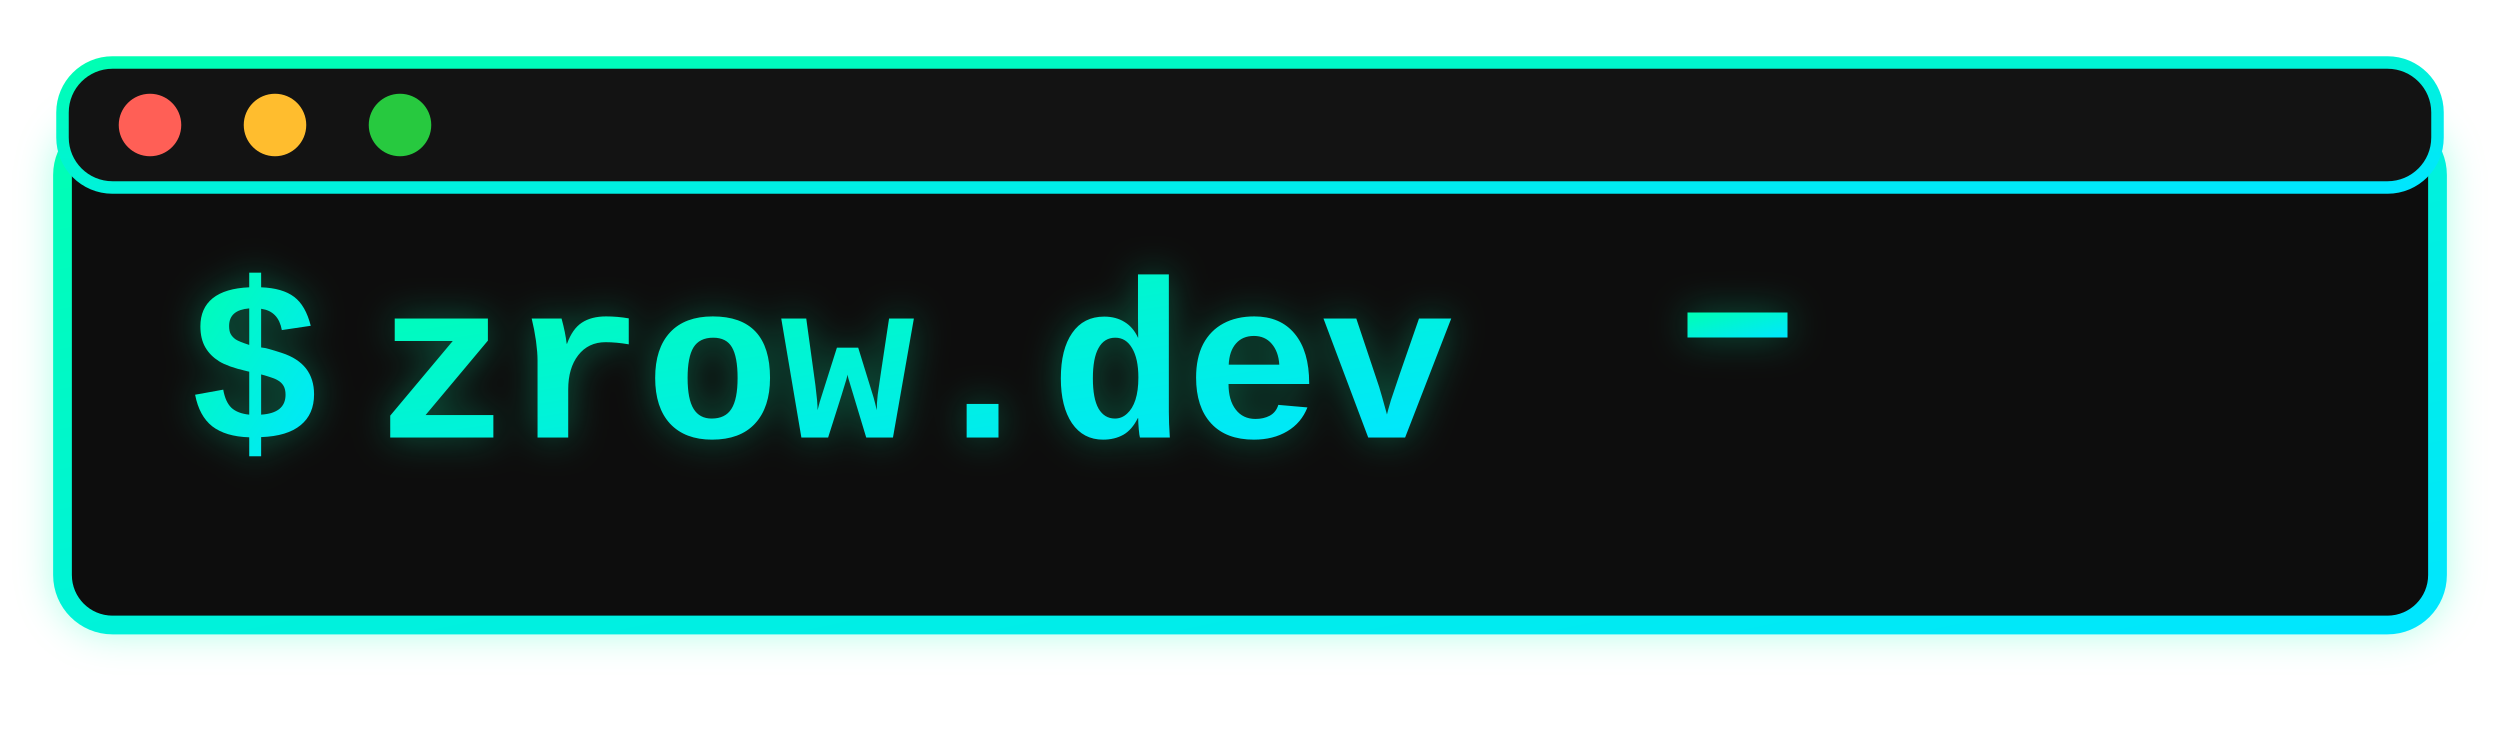
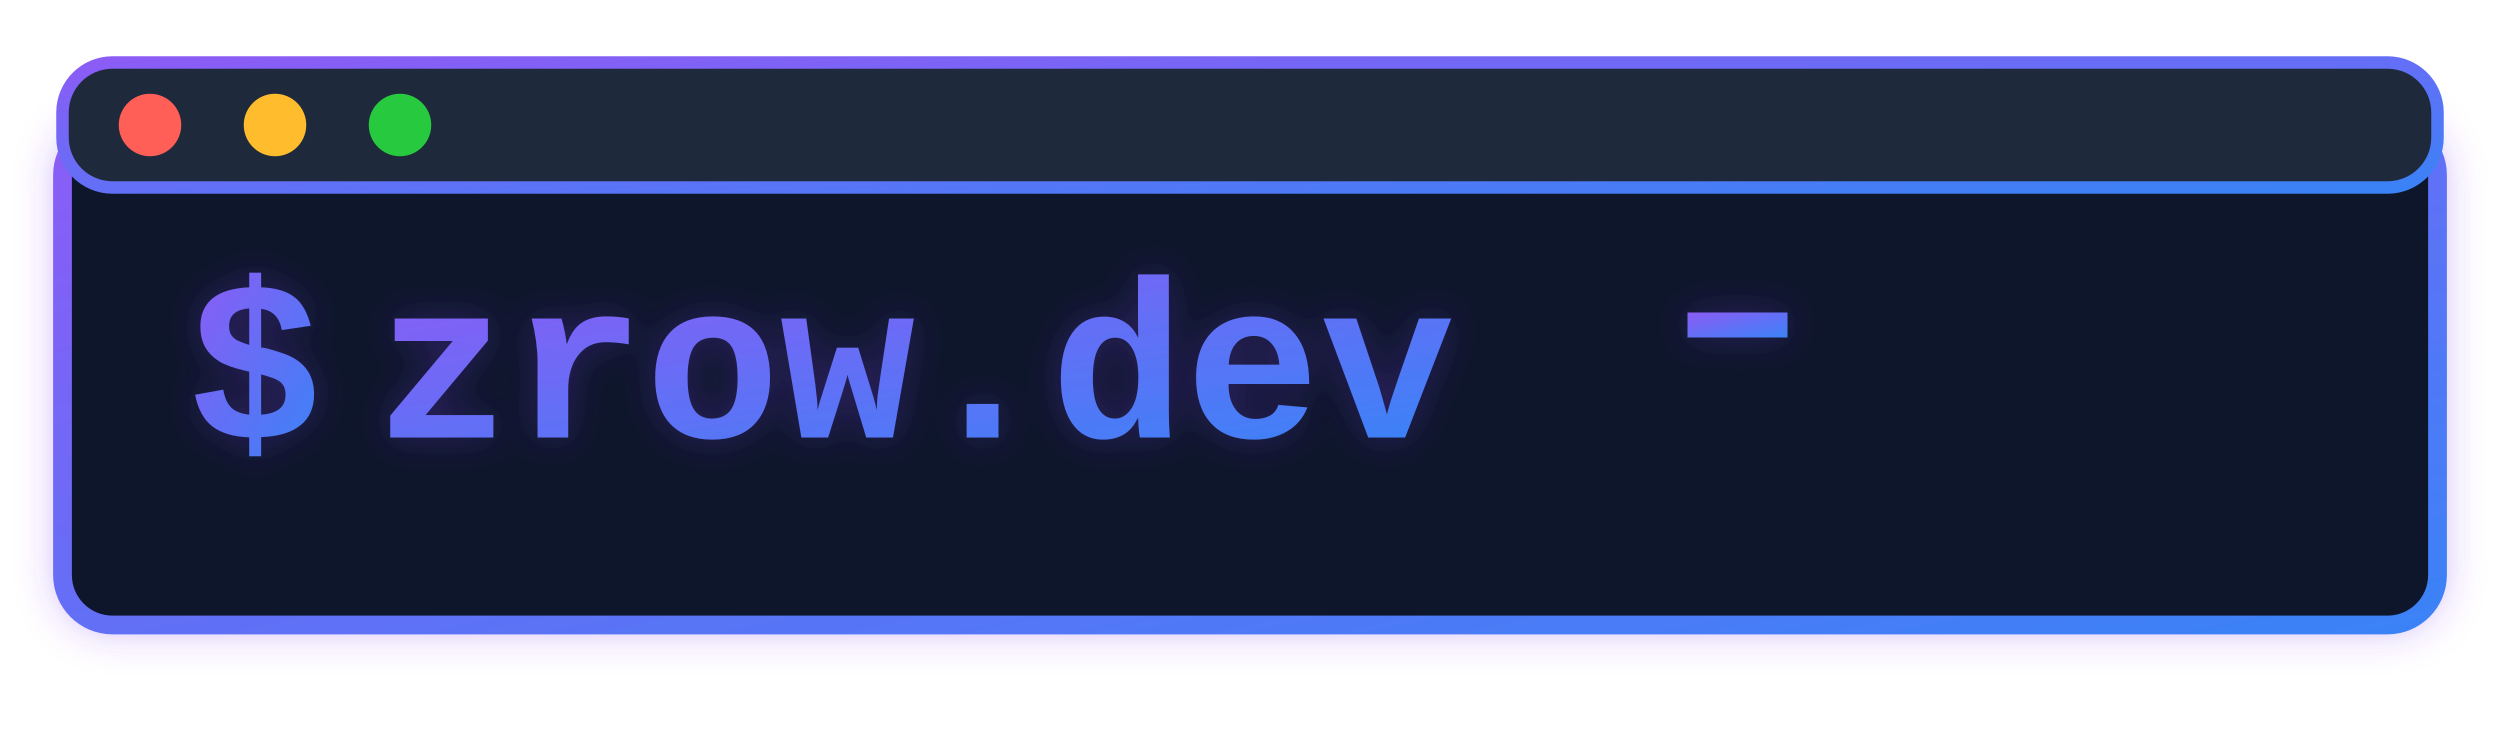
<svg xmlns="http://www.w3.org/2000/svg" width="200" height="60" viewBox="0 0 200 60">
  <defs>
    <linearGradient id="neonGradient" x1="0%" y1="0%" x2="100%" y2="100%">
-       <stop offset="0%" stop-color="#00ffb3" />
-       <stop offset="100%" stop-color="#00e6ff" />
+       <stop offset="0%" stop-color="#8b5cf6" />
+       <stop offset="100%" stop-color="#3b82f6" />
    </linearGradient>
    <filter id="glow" x="-50%" y="-50%" width="200%" height="200%">
      <feGaussianBlur stdDeviation="1.5" result="blur" />
-       <feFlood flood-color="#00ffb3" flood-opacity="0.3" result="glow" />
+       <feFlood flood-color="#7c3aed" flood-opacity="0.3" result="glow" />
      <feComposite in="glow" in2="blur" operator="in" result="glowBlur" />
      <feComposite in="SourceGraphic" in2="glowBlur" operator="over" />
    </filter>
  </defs>
-   <rect x="5" y="10" width="190" height="40" rx="4" fill="#0a0a0a" stroke="url(#neonGradient)" stroke-width="1.5" filter="url(#glow)" />
-   <rect x="5" y="5" width="190" height="10" rx="4" fill="#131313" stroke="url(#neonGradient)" stroke-width="1" />
+   <rect x="5" y="10" width="190" height="40" rx="4" fill="#0f172a" stroke="url(#neonGradient)" stroke-width="1.5" filter="url(#glow)" />
+   <rect x="5" y="5" width="190" height="10" rx="4" fill="#1E293B" stroke="url(#neonGradient)" stroke-width="1" />
  <circle cx="12" cy="10" r="2.5" fill="#ff5f56" />
  <circle cx="22" cy="10" r="2.5" fill="#ffbd2e" />
  <circle cx="32" cy="10" r="2.5" fill="#27c93f" />
  <g filter="url(#glow)">
    <text x="15" y="35" font-family="'Courier New', monospace" font-size="18" font-weight="bold" fill="url(#neonGradient)">$</text>
    <text x="30" y="35" font-family="'Courier New', monospace" font-size="18" font-weight="bold" fill="url(#neonGradient)">zrow.dev</text>
    <rect id="cursor" x="135" y="25" width="8" height="2" fill="url(#neonGradient)">
      <animate attributeName="opacity" values="0;1;1;0" dur="1.5s" repeatCount="indefinite" />
    </rect>
  </g>
  <g opacity="0.3" stroke="url(#neonGradient)" stroke-width="0.5" stroke-dasharray="1,3">
    <line x1="15" y1="45" x2="185" y2="45" />
  </g>
</svg>
